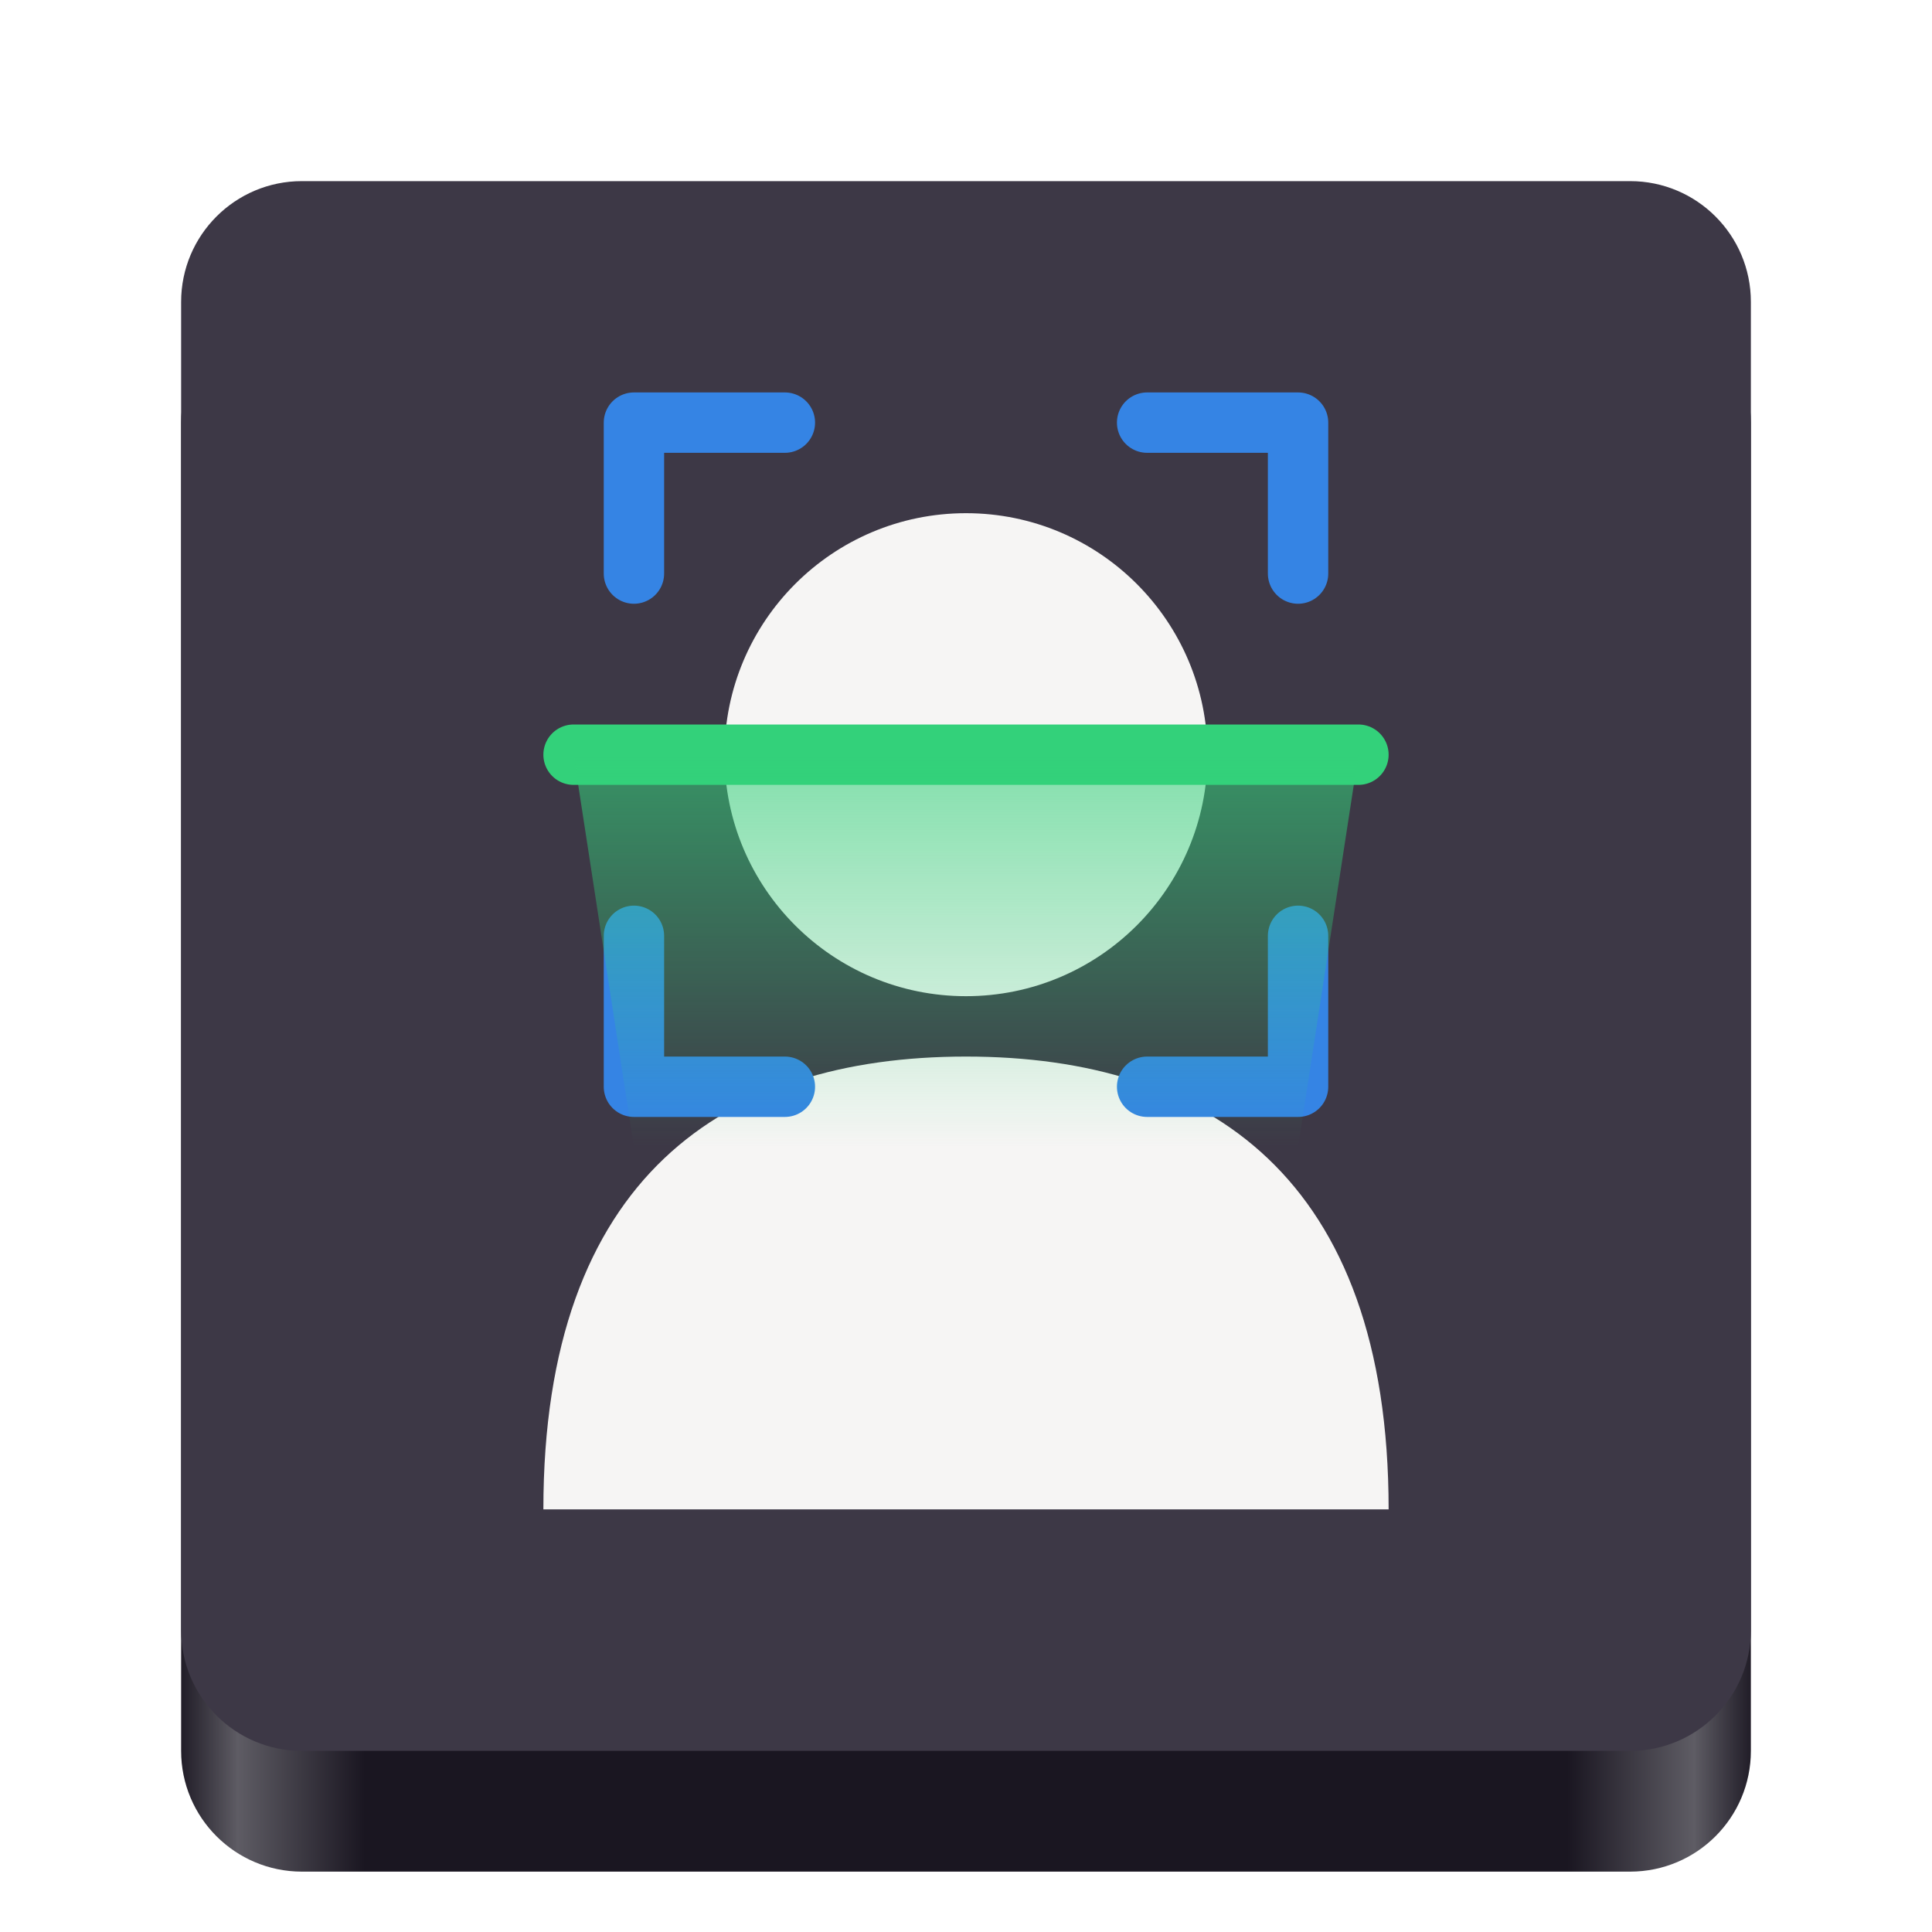
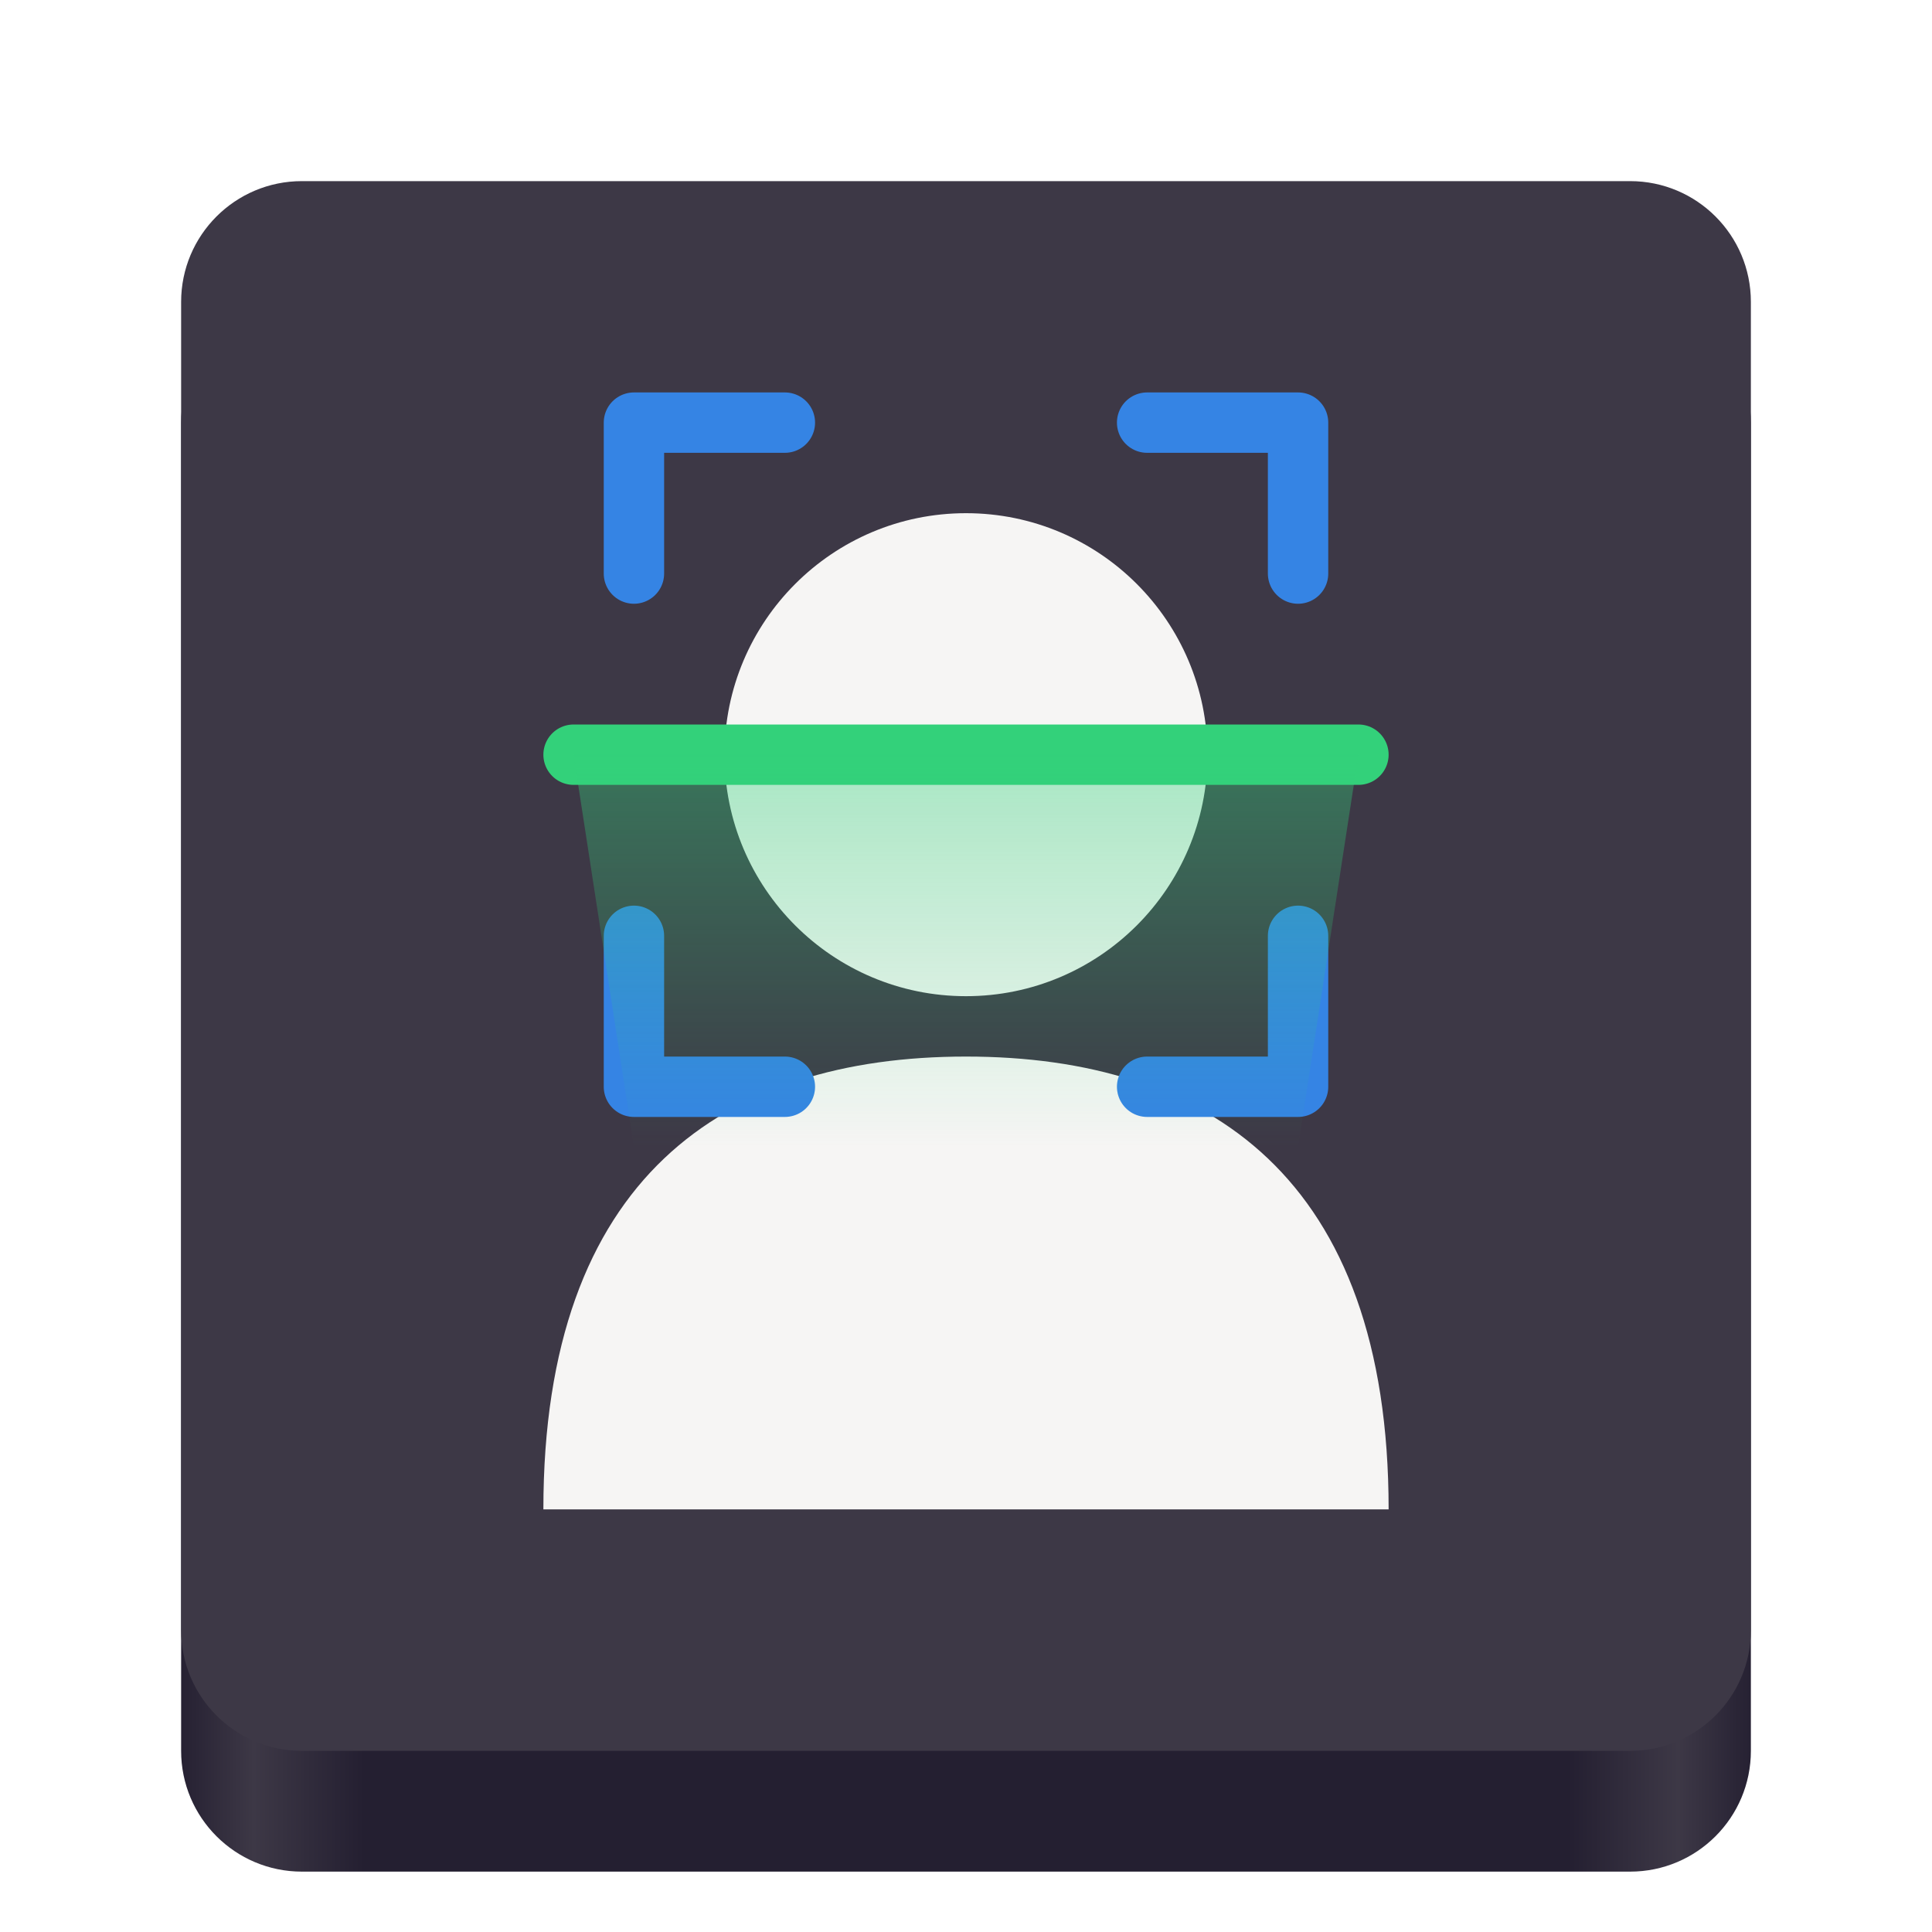
<svg xmlns="http://www.w3.org/2000/svg" viewBox="0 0 128 128" width="128" height="128">
  <defs>
    <linearGradient id="chin-shine" x1="0" y1="0" x2="1" y2="0">
-       <stop offset="0%" stop-color="#1a1621" />
-       <stop offset="4%" stop-color="#5e5c64" />
-       <stop offset="12%" stop-color="#1a1621" />
-       <stop offset="88%" stop-color="#1a1621" />
-       <stop offset="96%" stop-color="#5e5c64" />
-       <stop offset="100%" stop-color="#1a1621" />
+       <stop offset="0%" stop-color="#241f31" />
+       <stop offset="5%" stop-color="#3d3846" />
+       <stop offset="12%" stop-color="#241f31" />
+       <stop offset="88%" stop-color="#241f31" />
+       <stop offset="95%" stop-color="#3d3846" />
+       <stop offset="100%" stop-color="#241f31" />
    </linearGradient>
    <linearGradient id="scan-glow" x1="0" y1="0" x2="0" y2="1">
-       <stop offset="0%" stop-color="#33d17a" stop-opacity="0.6" />
+       <stop offset="0%" stop-color="#33d17a" stop-opacity="0.4" />
      <stop offset="100%" stop-color="#33d17a" stop-opacity="0" />
    </linearGradient>
    <clipPath id="surface-clip">
      <rect x="12" y="12" width="104" height="104" rx="8" />
    </clipPath>
  </defs>
  <rect x="12" y="20" width="104" height="104" rx="8" fill="url(#chin-shine)" />
  <rect x="12" y="12" width="104" height="104" rx="8" fill="#3d3846" />
  <g clip-path="url(#surface-clip)">
    <g fill="#f6f5f4">
      <circle cx="64" cy="50" r="16" />
      <path d="M 36 100 C 36 78, 48 70, 64 70 C 80 70, 92 78, 92 100 Z" />
    </g>
    <g fill="none" stroke="#3584e4" stroke-width="4" stroke-linecap="round" stroke-linejoin="round">
      <path d="M 52 28 L 42 28 L 42 38" />
      <path d="M 76 28 L 86 28 L 86 38" />
      <path d="M 42 62 L 42 72 L 52 72" />
      <path d="M 86 62 L 86 72 L 76 72" />
    </g>
    <line x1="38" y1="50" x2="90" y2="50" stroke="#33d17a" stroke-width="4" stroke-linecap="round" />
    <polygon points="38,50 90,50 86,76 42,76" fill="url(#scan-glow)" />
  </g>
</svg>
